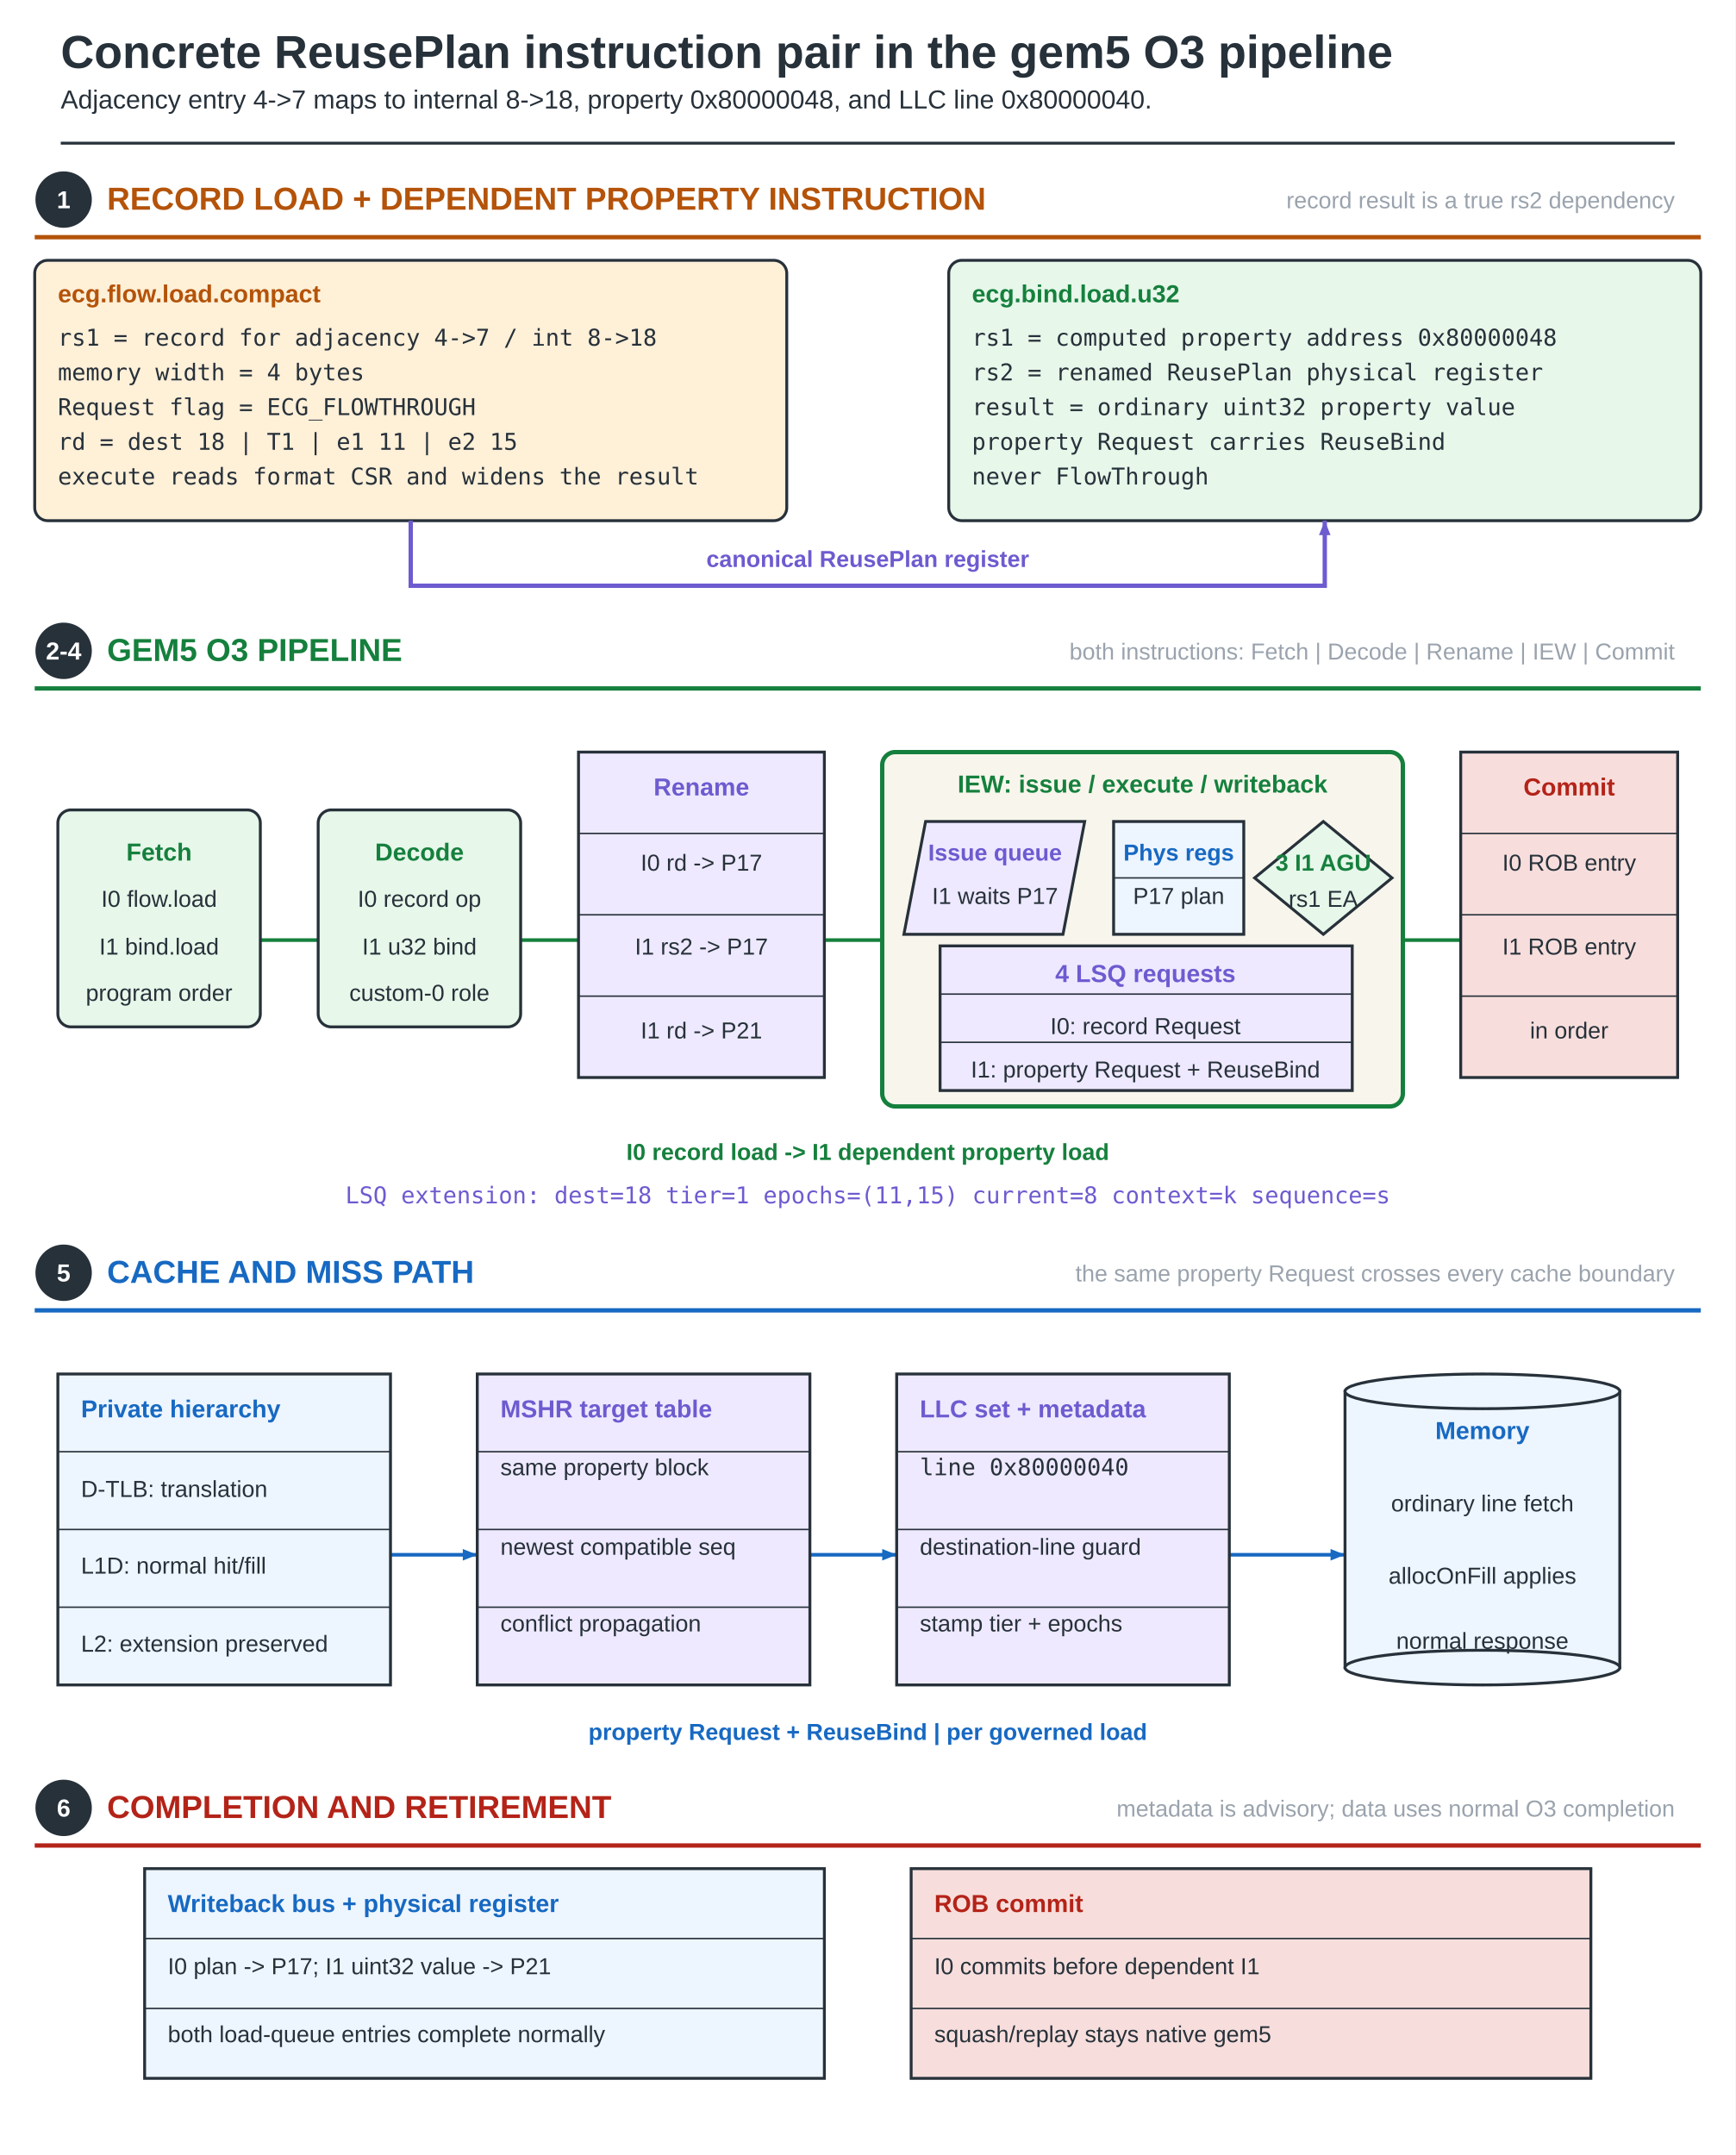
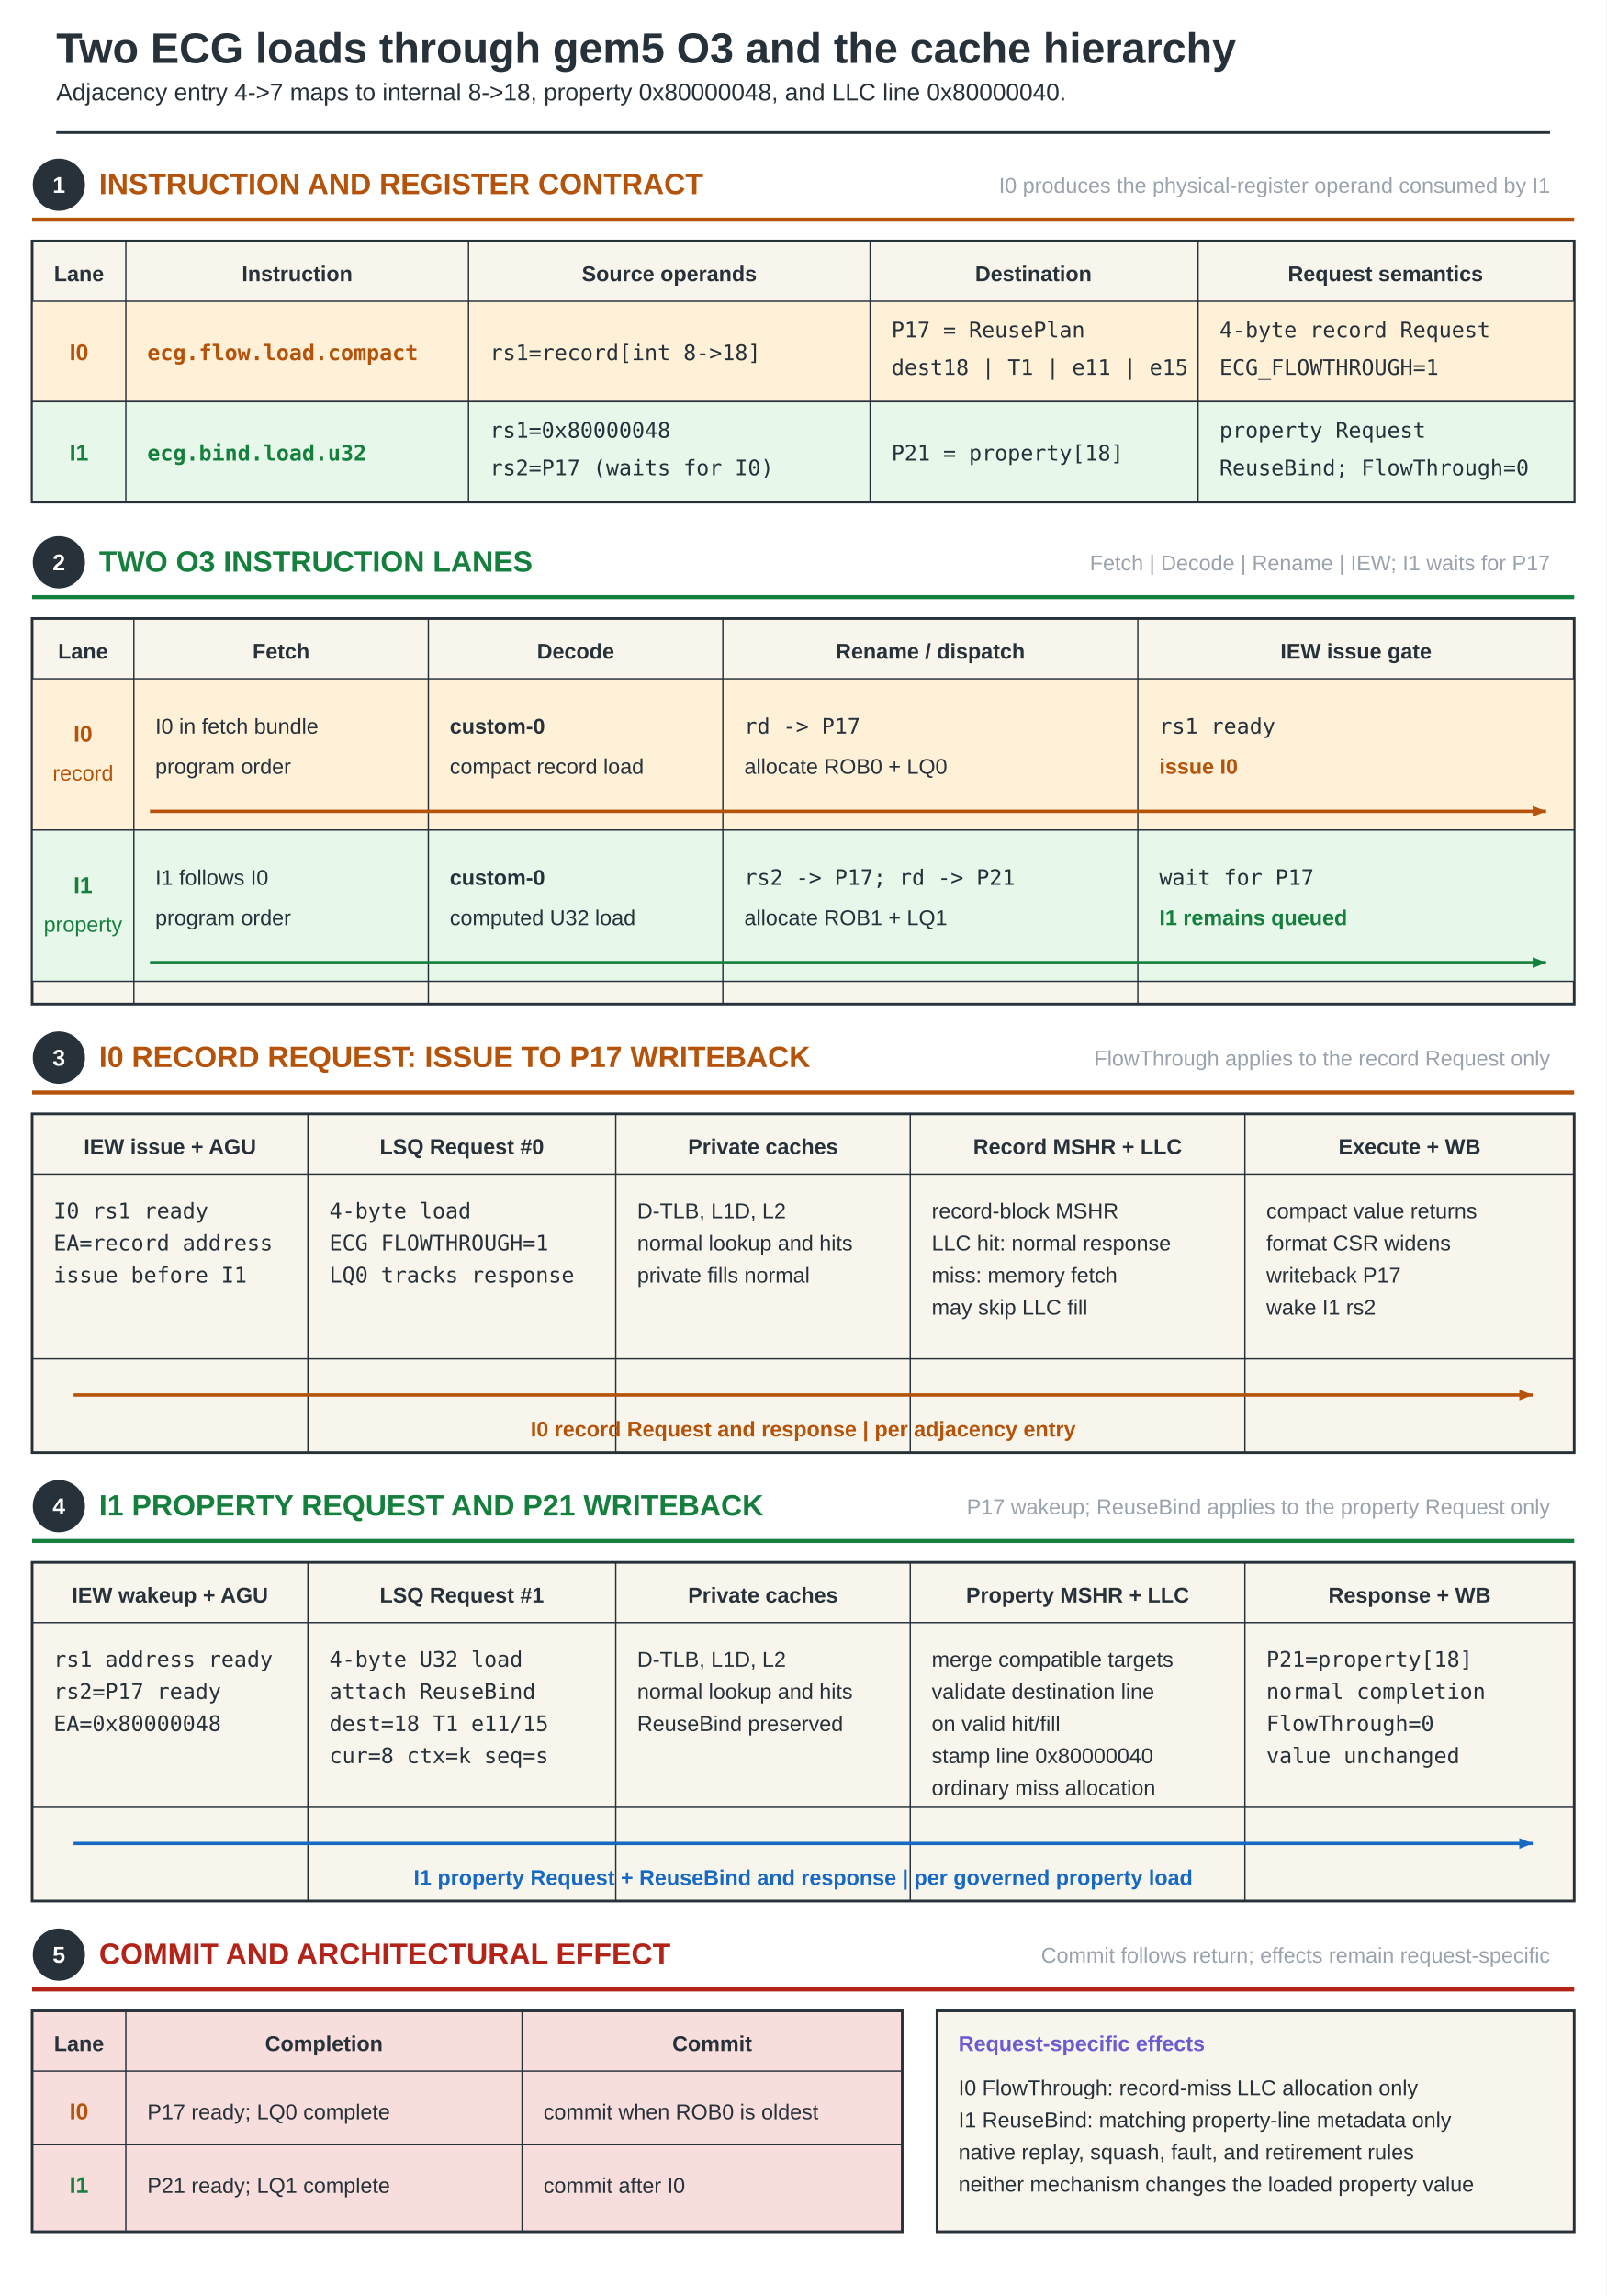
- <svg xmlns="http://www.w3.org/2000/svg" width="1200" height="1490" viewBox="0 0 1200 1490" role="img" aria-labelledby="title desc" fill="#27313A" data-figure-schema="ecg-public/v1">
+ <svg xmlns="http://www.w3.org/2000/svg" width="1200" height="1715" viewBox="0 0 1200 1715" role="img" aria-labelledby="title desc" fill="#27313A" data-figure-schema="ecg-public/v1">
  <defs>
    <marker id="arrow-blue" viewBox="0 0 10 8" markerWidth="10" markerHeight="8" refX="10" refY="4" orient="auto" markerUnits="userSpaceOnUse">
      <path d="M0 0 L10 4 L0 8 Z" fill="#1769C2" />
    </marker>
    <marker id="arrow-green" viewBox="0 0 10 8" markerWidth="10" markerHeight="8" refX="10" refY="4" orient="auto" markerUnits="userSpaceOnUse">
      <path d="M0 0 L10 4 L0 8 Z" fill="#15803D" />
    </marker>
    <marker id="arrow-amber" viewBox="0 0 10 8" markerWidth="10" markerHeight="8" refX="10" refY="4" orient="auto" markerUnits="userSpaceOnUse">
      <path d="M0 0 L10 4 L0 8 Z" fill="#B45309" />
    </marker>
    <marker id="arrow-red" viewBox="0 0 10 8" markerWidth="10" markerHeight="8" refX="10" refY="4" orient="auto" markerUnits="userSpaceOnUse">
      <path d="M0 0 L10 4 L0 8 Z" fill="#B42318" />
    </marker>
    <marker id="arrow-purple" viewBox="0 0 10 8" markerWidth="10" markerHeight="8" refX="10" refY="4" orient="auto" markerUnits="userSpaceOnUse">
      <path d="M0 0 L10 4 L0 8 Z" fill="#6D5BD0" />
    </marker>
    <marker id="arrow-gray" viewBox="0 0 10 8" markerWidth="10" markerHeight="8" refX="10" refY="4" orient="auto" markerUnits="userSpaceOnUse">
      <path d="M0 0 L10 4 L0 8 Z" fill="#9AA3AD" />
    </marker>
    <marker id="arrow-ink" viewBox="0 0 10 8" markerWidth="10" markerHeight="8" refX="10" refY="4" orient="auto" markerUnits="userSpaceOnUse">
      <path d="M0 0 L10 4 L0 8 Z" fill="#27313A" />
    </marker>
    <style>
      :root { color-scheme: light dark; }
      @media (prefers-color-scheme: dark) {
        [fill="#FFFFFF"]{fill:#1E2327}[stroke="#FFFFFF"]{stroke:#1E2327}
        [fill="#F8F6EC"]{fill:#252A2E}[stroke="#F8F6EC"]{stroke:#252A2E}
        [fill="#EDF5FF"]{fill:#273846}[stroke="#EDF5FF"]{stroke:#273846}
        [fill="#E7F7EA"]{fill:#24382A}[stroke="#E7F7EA"]{stroke:#24382A}
        [fill="#FFF0D8"]{fill:#3B3122}[stroke="#FFF0D8"]{stroke:#3B3122}
        [fill="#F7DEDC"]{fill:#3D292A}[stroke="#F7DEDC"]{stroke:#3D292A}
        [fill="#EEE9FF"]{fill:#302C3C}[stroke="#EEE9FF"]{stroke:#302C3C}
        [fill="#27313A"]{fill:#ECE7DD}[stroke="#27313A"]{stroke:#ECE7DD}
        [fill="#9AA3AD"]{fill:#747D86}[stroke="#9AA3AD"]{stroke:#747D86}
        [fill="#1769C2"]{fill:#63A8FF}[stroke="#1769C2"]{stroke:#63A8FF}
        [fill="#15803D"]{fill:#63D68B}[stroke="#15803D"]{stroke:#63D68B}
        [fill="#B45309"]{fill:#F0B35A}[stroke="#B45309"]{stroke:#F0B35A}
        [fill="#6D5BD0"]{fill:#A79BF0}[stroke="#6D5BD0"]{stroke:#A79BF0}
        [fill="#B42318"]{fill:#F09B95}[stroke="#B42318"]{stroke:#F09B95}
      }
      .sans{font-family:Arial,Helvetica,sans-serif}
      .mono{font-family:"SFMono-Regular",Consolas,monospace}
      .title{font-size:32px;font-weight:700}
      .subtitle{font-size:18px}
      .heading{font-size:22px;font-weight:700}
      .label{font-size:17px;font-weight:700}
      .body{font-size:16px}
</style>
  </defs>
-   <rect x="0" y="0" width="1200" height="1490" fill="#FFFFFF" />
-   <text x="42" y="47" text-anchor="start" class="sans title" fill="#27313A" font-weight="700">Concrete ReusePlan instruction pair in the gem5 O3 pipeline</text>
+   <rect x="0" y="0" width="1200" height="1715" fill="#FFFFFF" />
+   <text x="42" y="47" text-anchor="start" class="sans title" fill="#27313A" font-weight="700">Two ECG loads through gem5 O3 and the cache hierarchy</text>
  <text x="42" y="75" text-anchor="start" class="sans subtitle" fill="#27313A">Adjacency entry 4-&gt;7 maps to internal 8-&gt;18, property 0x80000048, and LLC line 0x80000040.</text>
  <line x1="42" y1="99" x2="1158" y2="99" stroke="#27313A" stroke-width="2" />
  <circle cx="44" cy="138" r="19" fill="#27313A" stroke="#27313A" stroke-width="1" />
  <text x="44" y="144" text-anchor="middle" class="sans label" fill="#FFFFFF" font-weight="700">1</text>
-   <text x="74" y="145" text-anchor="start" class="sans heading" fill="#B45309" font-weight="700">RECORD LOAD + DEPENDENT PROPERTY INSTRUCTION</text>
-   <text x="1158" y="144" text-anchor="end" class="sans body" fill="#9AA3AD">record result is a true rs2 dependency</text>
+   <text x="74" y="145" text-anchor="start" class="sans heading" fill="#B45309" font-weight="700">INSTRUCTION AND REGISTER CONTRACT</text>
+   <text x="1158" y="144" text-anchor="end" class="sans body" fill="#9AA3AD">I0 produces the physical-register operand consumed by I1</text>
  <line x1="24" y1="164" x2="1176" y2="164" stroke="#B45309" stroke-width="3" />
-   <rect x="24" y="180" width="520" height="180" rx="9" fill="#FFF0D8" stroke="#27313A" stroke-width="2" />
-   <text x="40" y="209" text-anchor="start" class="sans label" fill="#B45309" font-weight="700">ecg.flow.load.compact</text>
-   <text x="40" y="239" text-anchor="start" class="mono body" fill="#27313A">rs1 = record for adjacency 4-&gt;7 / int 8-&gt;18</text>
-   <text x="40" y="263" text-anchor="start" class="mono body" fill="#27313A">memory width = 4 bytes</text>
-   <text x="40" y="287" text-anchor="start" class="mono body" fill="#27313A">Request flag = ECG_FLOWTHROUGH</text>
-   <text x="40" y="311" text-anchor="start" class="mono body" fill="#27313A">rd = dest 18 | T1 | e1 11 | e2 15</text>
-   <text x="40" y="335" text-anchor="start" class="mono body" fill="#27313A">execute reads format CSR and widens the result</text>
-   <rect x="656" y="180" width="520" height="180" rx="9" fill="#E7F7EA" stroke="#27313A" stroke-width="2" />
-   <text x="672" y="209" text-anchor="start" class="sans label" fill="#15803D" font-weight="700">ecg.bind.load.u32</text>
-   <text x="672" y="239" text-anchor="start" class="mono body" fill="#27313A">rs1 = computed property address 0x80000048</text>
-   <text x="672" y="263" text-anchor="start" class="mono body" fill="#27313A">rs2 = renamed ReusePlan physical register</text>
-   <text x="672" y="287" text-anchor="start" class="mono body" fill="#27313A">result = ordinary uint32 property value</text>
-   <text x="672" y="311" text-anchor="start" class="mono body" fill="#27313A">property Request carries ReuseBind</text>
-   <text x="672" y="335" text-anchor="start" class="mono body" fill="#27313A">never FlowThrough</text>
-   <path d="M284 360 L284 405 L916 405 L916 360" fill="none" stroke="#6D5BD0" stroke-width="3" marker-end="url(#arrow-purple)" data-flow-kind="dependency" data-flow-label="canonical ReusePlan register" />
-   <text x="600" y="392" text-anchor="middle" class="sans body" fill="#6D5BD0" font-weight="700">canonical ReusePlan register</text>
-   <circle cx="44" cy="450" r="19" fill="#27313A" stroke="#27313A" stroke-width="1" />
-   <text x="44" y="456" text-anchor="middle" class="sans label" fill="#FFFFFF" font-weight="700">2-4</text>
-   <text x="74" y="457" text-anchor="start" class="sans heading" fill="#15803D" font-weight="700">GEM5 O3 PIPELINE</text>
-   <text x="1158" y="456" text-anchor="end" class="sans body" fill="#9AA3AD">both instructions: Fetch | Decode | Rename | IEW | Commit</text>
-   <line x1="24" y1="476" x2="1176" y2="476" stroke="#15803D" stroke-width="3" />
-   <path d="M105 650 L1090 650" fill="none" stroke="#15803D" stroke-width="2.5" marker-end="url(#arrow-green)" data-flow-kind="control" data-flow-label="I0 record load -&gt; I1 dependent property load" />
-   <rect x="40" y="560" width="140" height="150" rx="9" fill="#E7F7EA" stroke="#27313A" stroke-width="2" />
-   <text x="110" y="595" text-anchor="middle" class="sans label" fill="#15803D" font-weight="700">Fetch</text>
-   <text x="110" y="627" text-anchor="middle" class="sans body" fill="#27313A">I0 flow.load</text>
-   <text x="110" y="660" text-anchor="middle" class="sans body" fill="#27313A">I1 bind.load</text>
-   <text x="110" y="692" text-anchor="middle" class="sans body" fill="#27313A">program order</text>
-   <rect x="220" y="560" width="140" height="150" rx="9" fill="#E7F7EA" stroke="#27313A" stroke-width="2" />
-   <text x="290" y="595" text-anchor="middle" class="sans label" fill="#15803D" font-weight="700">Decode</text>
-   <text x="290" y="627" text-anchor="middle" class="sans body" fill="#27313A">I0 record op</text>
-   <text x="290" y="660" text-anchor="middle" class="sans body" fill="#27313A">I1 u32 bind</text>
-   <text x="290" y="692" text-anchor="middle" class="sans body" fill="#27313A">custom-0 role</text>
-   <rect x="400" y="520" width="170" height="225" rx="0" fill="#EEE9FF" stroke="#27313A" stroke-width="2" />
-   <line x1="400" y1="576.25" x2="570" y2="576.25" stroke="#27313A" stroke-width="1" />
-   <line x1="400" y1="632.5" x2="570" y2="632.5" stroke="#27313A" stroke-width="1" />
-   <line x1="400" y1="688.75" x2="570" y2="688.75" stroke="#27313A" stroke-width="1" />
-   <text x="485" y="550" text-anchor="middle" class="sans label" fill="#6D5BD0" font-weight="700">Rename</text>
-   <text x="485" y="602" text-anchor="middle" class="sans body" fill="#27313A">I0 rd -&gt; P17</text>
-   <text x="485" y="660" text-anchor="middle" class="sans body" fill="#27313A">I1 rs2 -&gt; P17</text>
-   <text x="485" y="718" text-anchor="middle" class="sans body" fill="#27313A">I1 rd -&gt; P21</text>
-   <rect x="610" y="520" width="360" height="245" rx="9" fill="#F8F6EC" stroke="#15803D" stroke-width="3" />
-   <text x="790" y="548" text-anchor="middle" class="sans label" fill="#15803D" font-weight="700">IEW: issue / execute / writeback</text>
-   <polygon points="640.0,568 750,568 735.0,646 625,646" fill="#EEE9FF" stroke="#27313A" stroke-width="2" />
-   <text x="688" y="595" text-anchor="middle" class="sans body" fill="#6D5BD0" font-weight="700">Issue queue</text>
-   <text x="688" y="625" text-anchor="middle" class="sans body" fill="#27313A">I1 waits P17</text>
-   <rect x="770" y="568" width="90" height="78" rx="0" fill="#EDF5FF" stroke="#27313A" stroke-width="2" />
-   <line x1="770" y1="607.0" x2="860" y2="607.0" stroke="#27313A" stroke-width="1" />
-   <text x="815" y="595" text-anchor="middle" class="sans body" fill="#1769C2" font-weight="700">Phys regs</text>
-   <text x="815" y="625" text-anchor="middle" class="sans body" fill="#27313A">P17 plan</text>
-   <polygon points="915,568.0 962.5,607 915,646.0 867.5,607" fill="#E7F7EA" stroke="#27313A" stroke-width="2" />
-   <text x="915" y="602" text-anchor="middle" class="sans body" fill="#15803D" font-weight="700">3 I1 AGU</text>
-   <text x="915" y="627" text-anchor="middle" class="sans body" fill="#27313A">rs1 EA</text>
-   <rect x="650" y="654" width="285" height="100" rx="0" fill="#EEE9FF" stroke="#27313A" stroke-width="2" />
-   <line x1="650" y1="687.333" x2="935" y2="687.333" stroke="#27313A" stroke-width="1" />
-   <line x1="650" y1="720.667" x2="935" y2="720.667" stroke="#27313A" stroke-width="1" />
-   <text x="792" y="679" text-anchor="middle" class="sans label" fill="#6D5BD0" font-weight="700">4 LSQ requests</text>
-   <text x="792" y="715" text-anchor="middle" class="sans body" fill="#27313A">I0: record Request</text>
-   <text x="792" y="745" text-anchor="middle" class="sans body" fill="#27313A">I1: property Request + ReuseBind</text>
-   <rect x="1010" y="520" width="150" height="225" rx="0" fill="#F7DEDC" stroke="#27313A" stroke-width="2" />
-   <line x1="1010" y1="576.25" x2="1160" y2="576.25" stroke="#27313A" stroke-width="1" />
-   <line x1="1010" y1="632.5" x2="1160" y2="632.5" stroke="#27313A" stroke-width="1" />
-   <line x1="1010" y1="688.75" x2="1160" y2="688.75" stroke="#27313A" stroke-width="1" />
-   <text x="1085" y="550" text-anchor="middle" class="sans label" fill="#B42318" font-weight="700">Commit</text>
-   <text x="1085" y="602" text-anchor="middle" class="sans body" fill="#27313A">I0 ROB entry</text>
-   <text x="1085" y="660" text-anchor="middle" class="sans body" fill="#27313A">I1 ROB entry</text>
-   <text x="1085" y="718" text-anchor="middle" class="sans body" fill="#27313A">in order</text>
-   <text x="600" y="802" text-anchor="middle" class="sans body" fill="#15803D" font-weight="700">I0 record load -&gt; I1 dependent property load</text>
-   <text x="600" y="832" text-anchor="middle" class="mono body" fill="#6D5BD0">LSQ extension: dest=18 tier=1 epochs=(11,15) current=8 context=k sequence=s</text>
-   <circle cx="44" cy="880" r="19" fill="#27313A" stroke="#27313A" stroke-width="1" />
-   <text x="44" y="886" text-anchor="middle" class="sans label" fill="#FFFFFF" font-weight="700">5</text>
-   <text x="74" y="887" text-anchor="start" class="sans heading" fill="#1769C2" font-weight="700">CACHE AND MISS PATH</text>
-   <text x="1158" y="886" text-anchor="end" class="sans body" fill="#9AA3AD">the same property Request crosses every cache boundary</text>
-   <line x1="24" y1="906" x2="1176" y2="906" stroke="#1769C2" stroke-width="3" />
-   <path d="M270 1075 L330 1075" fill="none" stroke="#1769C2" stroke-width="2.5" marker-end="url(#arrow-blue)" data-flow-kind="transfer" data-flow-label="property Request + ReuseBind" data-flow-cadence="per governed load" />
-   <path d="M560 1075 L620 1075" fill="none" stroke="#1769C2" stroke-width="2.5" marker-end="url(#arrow-blue)" data-flow-kind="transfer" data-flow-label="property Request + ReuseBind" data-flow-cadence="per governed load" />
-   <path d="M850 1075 L930 1075" fill="none" stroke="#1769C2" stroke-width="2.5" marker-end="url(#arrow-blue)" data-flow-kind="transfer" data-flow-label="property Request + ReuseBind" data-flow-cadence="per governed load" />
-   <rect x="40" y="950" width="230" height="215" rx="0" fill="#EDF5FF" stroke="#27313A" stroke-width="2" />
-   <line x1="40" y1="1003.75" x2="270" y2="1003.75" stroke="#27313A" stroke-width="1" />
-   <line x1="40" y1="1057.5" x2="270" y2="1057.5" stroke="#27313A" stroke-width="1" />
-   <line x1="40" y1="1111.25" x2="270" y2="1111.25" stroke="#27313A" stroke-width="1" />
-   <text x="56" y="980" text-anchor="start" class="sans label" fill="#1769C2" font-weight="700">Private hierarchy</text>
-   <text x="56" y="1035" text-anchor="start" class="sans body" fill="#27313A">D-TLB: translation</text>
-   <text x="56" y="1088" text-anchor="start" class="sans body" fill="#27313A">L1D: normal hit/fill</text>
-   <text x="56" y="1142" text-anchor="start" class="sans body" fill="#27313A">L2: extension preserved</text>
-   <rect x="330" y="950" width="230" height="215" rx="0" fill="#EEE9FF" stroke="#27313A" stroke-width="2" />
-   <line x1="330" y1="1003.75" x2="560" y2="1003.75" stroke="#27313A" stroke-width="1" />
-   <line x1="330" y1="1057.5" x2="560" y2="1057.5" stroke="#27313A" stroke-width="1" />
-   <line x1="330" y1="1111.25" x2="560" y2="1111.25" stroke="#27313A" stroke-width="1" />
-   <text x="346" y="980" text-anchor="start" class="sans label" fill="#6D5BD0" font-weight="700">MSHR target table</text>
-   <text x="346" y="1020" text-anchor="start" class="sans body" fill="#27313A">same property block</text>
-   <text x="346" y="1075" text-anchor="start" class="sans body" fill="#27313A">newest compatible seq</text>
-   <text x="346" y="1128" text-anchor="start" class="sans body" fill="#27313A">conflict propagation</text>
-   <rect x="620" y="950" width="230" height="215" rx="0" fill="#EEE9FF" stroke="#27313A" stroke-width="2" />
-   <line x1="620" y1="1003.75" x2="850" y2="1003.75" stroke="#27313A" stroke-width="1" />
-   <line x1="620" y1="1057.5" x2="850" y2="1057.5" stroke="#27313A" stroke-width="1" />
-   <line x1="620" y1="1111.25" x2="850" y2="1111.25" stroke="#27313A" stroke-width="1" />
-   <text x="636" y="980" text-anchor="start" class="sans label" fill="#6D5BD0" font-weight="700">LLC set + metadata</text>
-   <text x="636" y="1020" text-anchor="start" class="mono body" fill="#27313A">line 0x80000040</text>
-   <text x="636" y="1075" text-anchor="start" class="sans body" fill="#27313A">destination-line guard</text>
-   <text x="636" y="1128" text-anchor="start" class="sans body" fill="#27313A">stamp tier + epochs</text>
-   <rect x="930" y="962.0" width="190" height="191.0" fill="#EDF5FF" stroke="#27313A" stroke-width="2" />
-   <ellipse cx="1025.0" cy="962.0" rx="95.0" ry="12.0" fill="#EDF5FF" stroke="#27313A" stroke-width="2" />
-   <ellipse cx="1025.0" cy="1153.0" rx="95.0" ry="12.0" fill="#EDF5FF" stroke="#27313A" stroke-width="2" />
-   <text x="1025" y="995" text-anchor="middle" class="sans label" fill="#1769C2" font-weight="700">Memory</text>
-   <text x="1025" y="1045" text-anchor="middle" class="sans body" fill="#27313A">ordinary line fetch</text>
-   <text x="1025" y="1095" text-anchor="middle" class="sans body" fill="#27313A">allocOnFill applies</text>
-   <text x="1025" y="1140" text-anchor="middle" class="sans body" fill="#27313A">normal response</text>
-   <text x="600" y="1203" text-anchor="middle" class="sans body" fill="#1769C2" font-weight="700">property Request + ReuseBind | per governed load</text>
-   <circle cx="44" cy="1250" r="19" fill="#27313A" stroke="#27313A" stroke-width="1" />
-   <text x="44" y="1256" text-anchor="middle" class="sans label" fill="#FFFFFF" font-weight="700">6</text>
-   <text x="74" y="1257" text-anchor="start" class="sans heading" fill="#B42318" font-weight="700">COMPLETION AND RETIREMENT</text>
-   <text x="1158" y="1256" text-anchor="end" class="sans body" fill="#9AA3AD">metadata is advisory; data uses normal O3 completion</text>
-   <line x1="24" y1="1276" x2="1176" y2="1276" stroke="#B42318" stroke-width="3" />
-   <rect x="100" y="1292" width="470" height="145" rx="0" fill="#EDF5FF" stroke="#27313A" stroke-width="2" />
-   <line x1="100" y1="1340.333" x2="570" y2="1340.333" stroke="#27313A" stroke-width="1" />
-   <line x1="100" y1="1388.667" x2="570" y2="1388.667" stroke="#27313A" stroke-width="1" />
-   <text x="116" y="1322" text-anchor="start" class="sans label" fill="#1769C2" font-weight="700">Writeback bus + physical register</text>
-   <text x="116" y="1365" text-anchor="start" class="sans body" fill="#27313A">I0 plan -&gt; P17; I1 uint32 value -&gt; P21</text>
-   <text x="116" y="1412" text-anchor="start" class="sans body" fill="#27313A">both load-queue entries complete normally</text>
-   <rect x="630" y="1292" width="470" height="145" rx="0" fill="#F7DEDC" stroke="#27313A" stroke-width="2" />
-   <line x1="630" y1="1340.333" x2="1100" y2="1340.333" stroke="#27313A" stroke-width="1" />
-   <line x1="630" y1="1388.667" x2="1100" y2="1388.667" stroke="#27313A" stroke-width="1" />
-   <text x="646" y="1322" text-anchor="start" class="sans label" fill="#B42318" font-weight="700">ROB commit</text>
-   <text x="646" y="1365" text-anchor="start" class="sans body" fill="#27313A">I0 commits before dependent I1</text>
-   <text x="646" y="1412" text-anchor="start" class="sans body" fill="#27313A">squash/replay stays native gem5</text>
+   <rect x="24" y="180" width="1152" height="195" rx="0" fill="#F8F6EC" stroke="#27313A" stroke-width="2" />
+   <rect x="24" y="225" width="1152" height="75" rx="0" fill="#FFF0D8" stroke="#27313A" stroke-width="1" />
+   <rect x="24" y="300" width="1152" height="75" rx="0" fill="#E7F7EA" stroke="#27313A" stroke-width="1" />
+   <line x1="94" y1="180" x2="94" y2="375" stroke="#27313A" stroke-width="1" />
+   <line x1="350" y1="180" x2="350" y2="375" stroke="#27313A" stroke-width="1" />
+   <line x1="650" y1="180" x2="650" y2="375" stroke="#27313A" stroke-width="1" />
+   <line x1="895" y1="180" x2="895" y2="375" stroke="#27313A" stroke-width="1" />
+   <text x="59" y="210" text-anchor="middle" class="sans body" fill="#27313A" font-weight="700">Lane</text>
+   <text x="222" y="210" text-anchor="middle" class="sans body" fill="#27313A" font-weight="700">Instruction</text>
+   <text x="500" y="210" text-anchor="middle" class="sans body" fill="#27313A" font-weight="700">Source operands</text>
+   <text x="772" y="210" text-anchor="middle" class="sans body" fill="#27313A" font-weight="700">Destination</text>
+   <text x="1035" y="210" text-anchor="middle" class="sans body" fill="#27313A" font-weight="700">Request semantics</text>
+   <text x="59" y="269" text-anchor="middle" class="sans label" fill="#B45309" font-weight="700">I0</text>
+   <text x="110" y="269" text-anchor="start" class="mono body" fill="#B45309" font-weight="700">ecg.flow.load.compact</text>
+   <text x="366" y="269" text-anchor="start" class="mono body" fill="#27313A">rs1=record[int 8-&gt;18]</text>
+   <text x="666" y="252" text-anchor="start" class="mono body" fill="#27313A">P17 = ReusePlan</text>
+   <text x="666" y="280" text-anchor="start" class="mono body" fill="#27313A">dest18 | T1 | e11 | e15</text>
+   <text x="911" y="252" text-anchor="start" class="mono body" fill="#27313A">4-byte record Request</text>
+   <text x="911" y="280" text-anchor="start" class="mono body" fill="#27313A">ECG_FLOWTHROUGH=1</text>
+   <text x="59" y="344" text-anchor="middle" class="sans label" fill="#15803D" font-weight="700">I1</text>
+   <text x="110" y="344" text-anchor="start" class="mono body" fill="#15803D" font-weight="700">ecg.bind.load.u32</text>
+   <text x="366" y="327" text-anchor="start" class="mono body" fill="#27313A">rs1=0x80000048</text>
+   <text x="366" y="355" text-anchor="start" class="mono body" fill="#27313A">rs2=P17 (waits for I0)</text>
+   <text x="666" y="344" text-anchor="start" class="mono body" fill="#27313A">P21 = property[18]</text>
+   <text x="911" y="327" text-anchor="start" class="mono body" fill="#27313A">property Request</text>
+   <text x="911" y="355" text-anchor="start" class="mono body" fill="#27313A">ReuseBind; FlowThrough=0</text>
+   <circle cx="44" cy="420" r="19" fill="#27313A" stroke="#27313A" stroke-width="1" />
+   <text x="44" y="426" text-anchor="middle" class="sans label" fill="#FFFFFF" font-weight="700">2</text>
+   <text x="74" y="427" text-anchor="start" class="sans heading" fill="#15803D" font-weight="700">TWO O3 INSTRUCTION LANES</text>
+   <text x="1158" y="426" text-anchor="end" class="sans body" fill="#9AA3AD">Fetch | Decode | Rename | IEW; I1 waits for P17</text>
+   <line x1="24" y1="446" x2="1176" y2="446" stroke="#15803D" stroke-width="3" />
+   <rect x="24" y="462" width="1152" height="288" rx="0" fill="#F8F6EC" stroke="#27313A" stroke-width="2" />
+   <rect x="24" y="507" width="1152" height="113" rx="0" fill="#FFF0D8" stroke="#27313A" stroke-width="1" />
+   <rect x="24" y="620" width="1152" height="113" rx="0" fill="#E7F7EA" stroke="#27313A" stroke-width="1" />
+   <line x1="100" y1="462" x2="100" y2="750" stroke="#27313A" stroke-width="1" />
+   <line x1="320" y1="462" x2="320" y2="750" stroke="#27313A" stroke-width="1" />
+   <line x1="540" y1="462" x2="540" y2="750" stroke="#27313A" stroke-width="1" />
+   <line x1="850" y1="462" x2="850" y2="750" stroke="#27313A" stroke-width="1" />
+   <text x="62" y="492" text-anchor="middle" class="sans body" fill="#27313A" font-weight="700">Lane</text>
+   <text x="210" y="492" text-anchor="middle" class="sans body" fill="#27313A" font-weight="700">Fetch</text>
+   <text x="430" y="492" text-anchor="middle" class="sans body" fill="#27313A" font-weight="700">Decode</text>
+   <text x="695" y="492" text-anchor="middle" class="sans body" fill="#27313A" font-weight="700">Rename / dispatch</text>
+   <text x="1013" y="492" text-anchor="middle" class="sans body" fill="#27313A" font-weight="700">IEW issue gate</text>
+   <path d="M112 606 L1155 606" fill="none" stroke="#B45309" stroke-width="2.5" marker-end="url(#arrow-amber)" data-flow-kind="control" data-flow-label="I0" />
+   <path d="M112 719 L1155 719" fill="none" stroke="#15803D" stroke-width="2.5" marker-end="url(#arrow-green)" data-flow-kind="control" data-flow-label="I1" />
+   <text x="62" y="554" text-anchor="middle" class="sans label" fill="#B45309" font-weight="700">I0</text>
+   <text x="62" y="583" text-anchor="middle" class="sans body" fill="#B45309">record</text>
+   <text x="116" y="548" text-anchor="start" class="sans body" fill="#27313A">I0 in fetch bundle</text>
+   <text x="116" y="578" text-anchor="start" class="sans body" fill="#27313A">program order</text>
+   <text x="336" y="548" text-anchor="start" class="sans body" fill="#27313A" font-weight="700">custom-0</text>
+   <text x="336" y="578" text-anchor="start" class="sans body" fill="#27313A">compact record load</text>
+   <text x="556" y="548" text-anchor="start" class="mono body" fill="#27313A">rd -&gt; P17</text>
+   <text x="556" y="578" text-anchor="start" class="sans body" fill="#27313A">allocate ROB0 + LQ0</text>
+   <text x="866" y="548" text-anchor="start" class="mono body" fill="#27313A">rs1 ready</text>
+   <text x="866" y="578" text-anchor="start" class="sans body" fill="#B45309" font-weight="700">issue I0</text>
+   <text x="62" y="667" text-anchor="middle" class="sans label" fill="#15803D" font-weight="700">I1</text>
+   <text x="62" y="696" text-anchor="middle" class="sans body" fill="#15803D">property</text>
+   <text x="116" y="661" text-anchor="start" class="sans body" fill="#27313A">I1 follows I0</text>
+   <text x="116" y="691" text-anchor="start" class="sans body" fill="#27313A">program order</text>
+   <text x="336" y="661" text-anchor="start" class="sans body" fill="#27313A" font-weight="700">custom-0</text>
+   <text x="336" y="691" text-anchor="start" class="sans body" fill="#27313A">computed U32 load</text>
+   <text x="556" y="661" text-anchor="start" class="mono body" fill="#27313A">rs2 -&gt; P17; rd -&gt; P21</text>
+   <text x="556" y="691" text-anchor="start" class="sans body" fill="#27313A">allocate ROB1 + LQ1</text>
+   <text x="866" y="661" text-anchor="start" class="mono body" fill="#27313A">wait for P17</text>
+   <text x="866" y="691" text-anchor="start" class="sans body" fill="#15803D" font-weight="700">I1 remains queued</text>
+   <circle cx="44" cy="790" r="19" fill="#27313A" stroke="#27313A" stroke-width="1" />
+   <text x="44" y="796" text-anchor="middle" class="sans label" fill="#FFFFFF" font-weight="700">3</text>
+   <text x="74" y="797" text-anchor="start" class="sans heading" fill="#B45309" font-weight="700">I0 RECORD REQUEST: ISSUE TO P17 WRITEBACK</text>
+   <text x="1158" y="796" text-anchor="end" class="sans body" fill="#9AA3AD">FlowThrough applies to the record Request only</text>
+   <line x1="24" y1="816" x2="1176" y2="816" stroke="#B45309" stroke-width="3" />
+   <rect x="24" y="832" width="1152" height="253" rx="0" fill="#F8F6EC" stroke="#27313A" stroke-width="2" />
+   <line x1="230" y1="832" x2="230" y2="1085" stroke="#27313A" stroke-width="1" />
+   <line x1="460" y1="832" x2="460" y2="1085" stroke="#27313A" stroke-width="1" />
+   <line x1="680" y1="832" x2="680" y2="1085" stroke="#27313A" stroke-width="1" />
+   <line x1="930" y1="832" x2="930" y2="1085" stroke="#27313A" stroke-width="1" />
+   <line x1="24" y1="877" x2="1176" y2="877" stroke="#27313A" stroke-width="1" />
+   <line x1="24" y1="1015" x2="1176" y2="1015" stroke="#27313A" stroke-width="1" />
+   <text x="127" y="862" text-anchor="middle" class="sans body" fill="#27313A" font-weight="700">IEW issue + AGU</text>
+   <text x="345" y="862" text-anchor="middle" class="sans body" fill="#27313A" font-weight="700">LSQ Request #0</text>
+   <text x="570" y="862" text-anchor="middle" class="sans body" fill="#27313A" font-weight="700">Private caches</text>
+   <text x="805" y="862" text-anchor="middle" class="sans body" fill="#27313A" font-weight="700">Record MSHR + LLC</text>
+   <text x="1053" y="862" text-anchor="middle" class="sans body" fill="#27313A" font-weight="700">Execute + WB</text>
+   <text x="40" y="910" text-anchor="start" class="mono body" fill="#27313A">I0 rs1 ready</text>
+   <text x="40" y="934" text-anchor="start" class="mono body" fill="#27313A">EA=record address</text>
+   <text x="40" y="958" text-anchor="start" class="mono body" fill="#27313A">issue before I1</text>
+   <text x="246" y="910" text-anchor="start" class="mono body" fill="#27313A">4-byte load</text>
+   <text x="246" y="934" text-anchor="start" class="mono body" fill="#27313A">ECG_FLOWTHROUGH=1</text>
+   <text x="246" y="958" text-anchor="start" class="mono body" fill="#27313A">LQ0 tracks response</text>
+   <text x="476" y="910" text-anchor="start" class="sans body" fill="#27313A">D-TLB, L1D, L2</text>
+   <text x="476" y="934" text-anchor="start" class="sans body" fill="#27313A">normal lookup and hits</text>
+   <text x="476" y="958" text-anchor="start" class="sans body" fill="#27313A">private fills normal</text>
+   <text x="696" y="910" text-anchor="start" class="sans body" fill="#27313A">record-block MSHR</text>
+   <text x="696" y="934" text-anchor="start" class="sans body" fill="#27313A">LLC hit: normal response</text>
+   <text x="696" y="958" text-anchor="start" class="sans body" fill="#27313A">miss: memory fetch</text>
+   <text x="696" y="982" text-anchor="start" class="sans body" fill="#27313A">may skip LLC fill</text>
+   <text x="946" y="910" text-anchor="start" class="sans body" fill="#27313A">compact value returns</text>
+   <text x="946" y="934" text-anchor="start" class="sans body" fill="#27313A">format CSR widens</text>
+   <text x="946" y="958" text-anchor="start" class="sans body" fill="#27313A">writeback P17</text>
+   <text x="946" y="982" text-anchor="start" class="sans body" fill="#27313A">wake I1 rs2</text>
+   <path d="M55 1042 L1145 1042" fill="none" stroke="#B45309" stroke-width="2.5" marker-end="url(#arrow-amber)" data-flow-kind="transfer" data-flow-label="I0 record Request and response" data-flow-cadence="per adjacency entry" />
+   <text x="600" y="1073" text-anchor="middle" class="sans body" fill="#B45309" font-weight="700">I0 record Request and response | per adjacency entry</text>
+   <circle cx="44" cy="1125" r="19" fill="#27313A" stroke="#27313A" stroke-width="1" />
+   <text x="44" y="1131" text-anchor="middle" class="sans label" fill="#FFFFFF" font-weight="700">4</text>
+   <text x="74" y="1132" text-anchor="start" class="sans heading" fill="#15803D" font-weight="700">I1 PROPERTY REQUEST AND P21 WRITEBACK</text>
+   <text x="1158" y="1131" text-anchor="end" class="sans body" fill="#9AA3AD">P17 wakeup; ReuseBind applies to the property Request only</text>
+   <line x1="24" y1="1151" x2="1176" y2="1151" stroke="#15803D" stroke-width="3" />
+   <rect x="24" y="1167" width="1152" height="253" rx="0" fill="#F8F6EC" stroke="#27313A" stroke-width="2" />
+   <line x1="230" y1="1167" x2="230" y2="1420" stroke="#27313A" stroke-width="1" />
+   <line x1="460" y1="1167" x2="460" y2="1420" stroke="#27313A" stroke-width="1" />
+   <line x1="680" y1="1167" x2="680" y2="1420" stroke="#27313A" stroke-width="1" />
+   <line x1="930" y1="1167" x2="930" y2="1420" stroke="#27313A" stroke-width="1" />
+   <line x1="24" y1="1212" x2="1176" y2="1212" stroke="#27313A" stroke-width="1" />
+   <line x1="24" y1="1350" x2="1176" y2="1350" stroke="#27313A" stroke-width="1" />
+   <text x="127" y="1197" text-anchor="middle" class="sans body" fill="#27313A" font-weight="700">IEW wakeup + AGU</text>
+   <text x="345" y="1197" text-anchor="middle" class="sans body" fill="#27313A" font-weight="700">LSQ Request #1</text>
+   <text x="570" y="1197" text-anchor="middle" class="sans body" fill="#27313A" font-weight="700">Private caches</text>
+   <text x="805" y="1197" text-anchor="middle" class="sans body" fill="#27313A" font-weight="700">Property MSHR + LLC</text>
+   <text x="1053" y="1197" text-anchor="middle" class="sans body" fill="#27313A" font-weight="700">Response + WB</text>
+   <text x="40" y="1245" text-anchor="start" class="mono body" fill="#27313A">rs1 address ready</text>
+   <text x="40" y="1269" text-anchor="start" class="mono body" fill="#27313A">rs2=P17 ready</text>
+   <text x="40" y="1293" text-anchor="start" class="mono body" fill="#27313A">EA=0x80000048</text>
+   <text x="246" y="1245" text-anchor="start" class="mono body" fill="#27313A">4-byte U32 load</text>
+   <text x="246" y="1269" text-anchor="start" class="mono body" fill="#27313A">attach ReuseBind</text>
+   <text x="246" y="1293" text-anchor="start" class="mono body" fill="#27313A">dest=18 T1 e11/15</text>
+   <text x="246" y="1317" text-anchor="start" class="mono body" fill="#27313A">cur=8 ctx=k seq=s</text>
+   <text x="476" y="1245" text-anchor="start" class="sans body" fill="#27313A">D-TLB, L1D, L2</text>
+   <text x="476" y="1269" text-anchor="start" class="sans body" fill="#27313A">normal lookup and hits</text>
+   <text x="476" y="1293" text-anchor="start" class="sans body" fill="#27313A">ReuseBind preserved</text>
+   <text x="696" y="1245" text-anchor="start" class="sans body" fill="#27313A">merge compatible targets</text>
+   <text x="696" y="1269" text-anchor="start" class="sans body" fill="#27313A">validate destination line</text>
+   <text x="696" y="1293" text-anchor="start" class="sans body" fill="#27313A">on valid hit/fill</text>
+   <text x="696" y="1317" text-anchor="start" class="sans body" fill="#27313A">stamp line 0x80000040</text>
+   <text x="696" y="1341" text-anchor="start" class="sans body" fill="#27313A">ordinary miss allocation</text>
+   <text x="946" y="1245" text-anchor="start" class="mono body" fill="#27313A">P21=property[18]</text>
+   <text x="946" y="1269" text-anchor="start" class="mono body" fill="#27313A">normal completion</text>
+   <text x="946" y="1293" text-anchor="start" class="mono body" fill="#27313A">FlowThrough=0</text>
+   <text x="946" y="1317" text-anchor="start" class="mono body" fill="#27313A">value unchanged</text>
+   <path d="M55 1377 L1145 1377" fill="none" stroke="#1769C2" stroke-width="2.5" marker-end="url(#arrow-blue)" data-flow-kind="transfer" data-flow-label="I1 property Request + ReuseBind and response" data-flow-cadence="per governed property load" />
+   <text x="600" y="1408" text-anchor="middle" class="sans body" fill="#1769C2" font-weight="700">I1 property Request + ReuseBind and response | per governed property load</text>
+   <circle cx="44" cy="1460" r="19" fill="#27313A" stroke="#27313A" stroke-width="1" />
+   <text x="44" y="1466" text-anchor="middle" class="sans label" fill="#FFFFFF" font-weight="700">5</text>
+   <text x="74" y="1467" text-anchor="start" class="sans heading" fill="#B42318" font-weight="700">COMMIT AND ARCHITECTURAL EFFECT</text>
+   <text x="1158" y="1466" text-anchor="end" class="sans body" fill="#9AA3AD">Commit follows return; effects remain request-specific</text>
+   <line x1="24" y1="1486" x2="1176" y2="1486" stroke="#B42318" stroke-width="3" />
+   <rect x="24" y="1502" width="650" height="165" rx="0" fill="#F7DEDC" stroke="#27313A" stroke-width="2" />
+   <line x1="24" y1="1547" x2="674" y2="1547" stroke="#27313A" stroke-width="1" />
+   <line x1="24" y1="1602" x2="674" y2="1602" stroke="#27313A" stroke-width="1" />
+   <line x1="94" y1="1502" x2="94" y2="1667" stroke="#27313A" stroke-width="1" />
+   <line x1="390" y1="1502" x2="390" y2="1667" stroke="#27313A" stroke-width="1" />
+   <text x="59" y="1532" text-anchor="middle" class="sans body" fill="#27313A" font-weight="700">Lane</text>
+   <text x="242" y="1532" text-anchor="middle" class="sans body" fill="#27313A" font-weight="700">Completion</text>
+   <text x="532" y="1532" text-anchor="middle" class="sans body" fill="#27313A" font-weight="700">Commit</text>
+   <text x="59" y="1583" text-anchor="middle" class="sans label" fill="#B45309" font-weight="700">I0</text>
+   <text x="110" y="1583" text-anchor="start" class="sans body" fill="#27313A">P17 ready; LQ0 complete</text>
+   <text x="406" y="1583" text-anchor="start" class="sans body" fill="#27313A">commit when ROB0 is oldest</text>
+   <text x="59" y="1638" text-anchor="middle" class="sans label" fill="#15803D" font-weight="700">I1</text>
+   <text x="110" y="1638" text-anchor="start" class="sans body" fill="#27313A">P21 ready; LQ1 complete</text>
+   <text x="406" y="1638" text-anchor="start" class="sans body" fill="#27313A">commit after I0</text>
+   <rect x="700" y="1502" width="476" height="165" rx="0" fill="#F8F6EC" stroke="#27313A" stroke-width="2" />
+   <text x="716" y="1532" text-anchor="start" class="sans body" fill="#6D5BD0" font-weight="700">Request-specific effects</text>
+   <text x="716" y="1565" text-anchor="start" class="sans body" fill="#27313A">I0 FlowThrough: record-miss LLC allocation only</text>
+   <text x="716" y="1589" text-anchor="start" class="sans body" fill="#27313A">I1 ReuseBind: matching property-line metadata only</text>
+   <text x="716" y="1613" text-anchor="start" class="sans body" fill="#27313A">native replay, squash, fault, and retirement rules</text>
+   <text x="716" y="1637" text-anchor="start" class="sans body" fill="#27313A">neither mechanism changes the loaded property value</text>
</svg>
